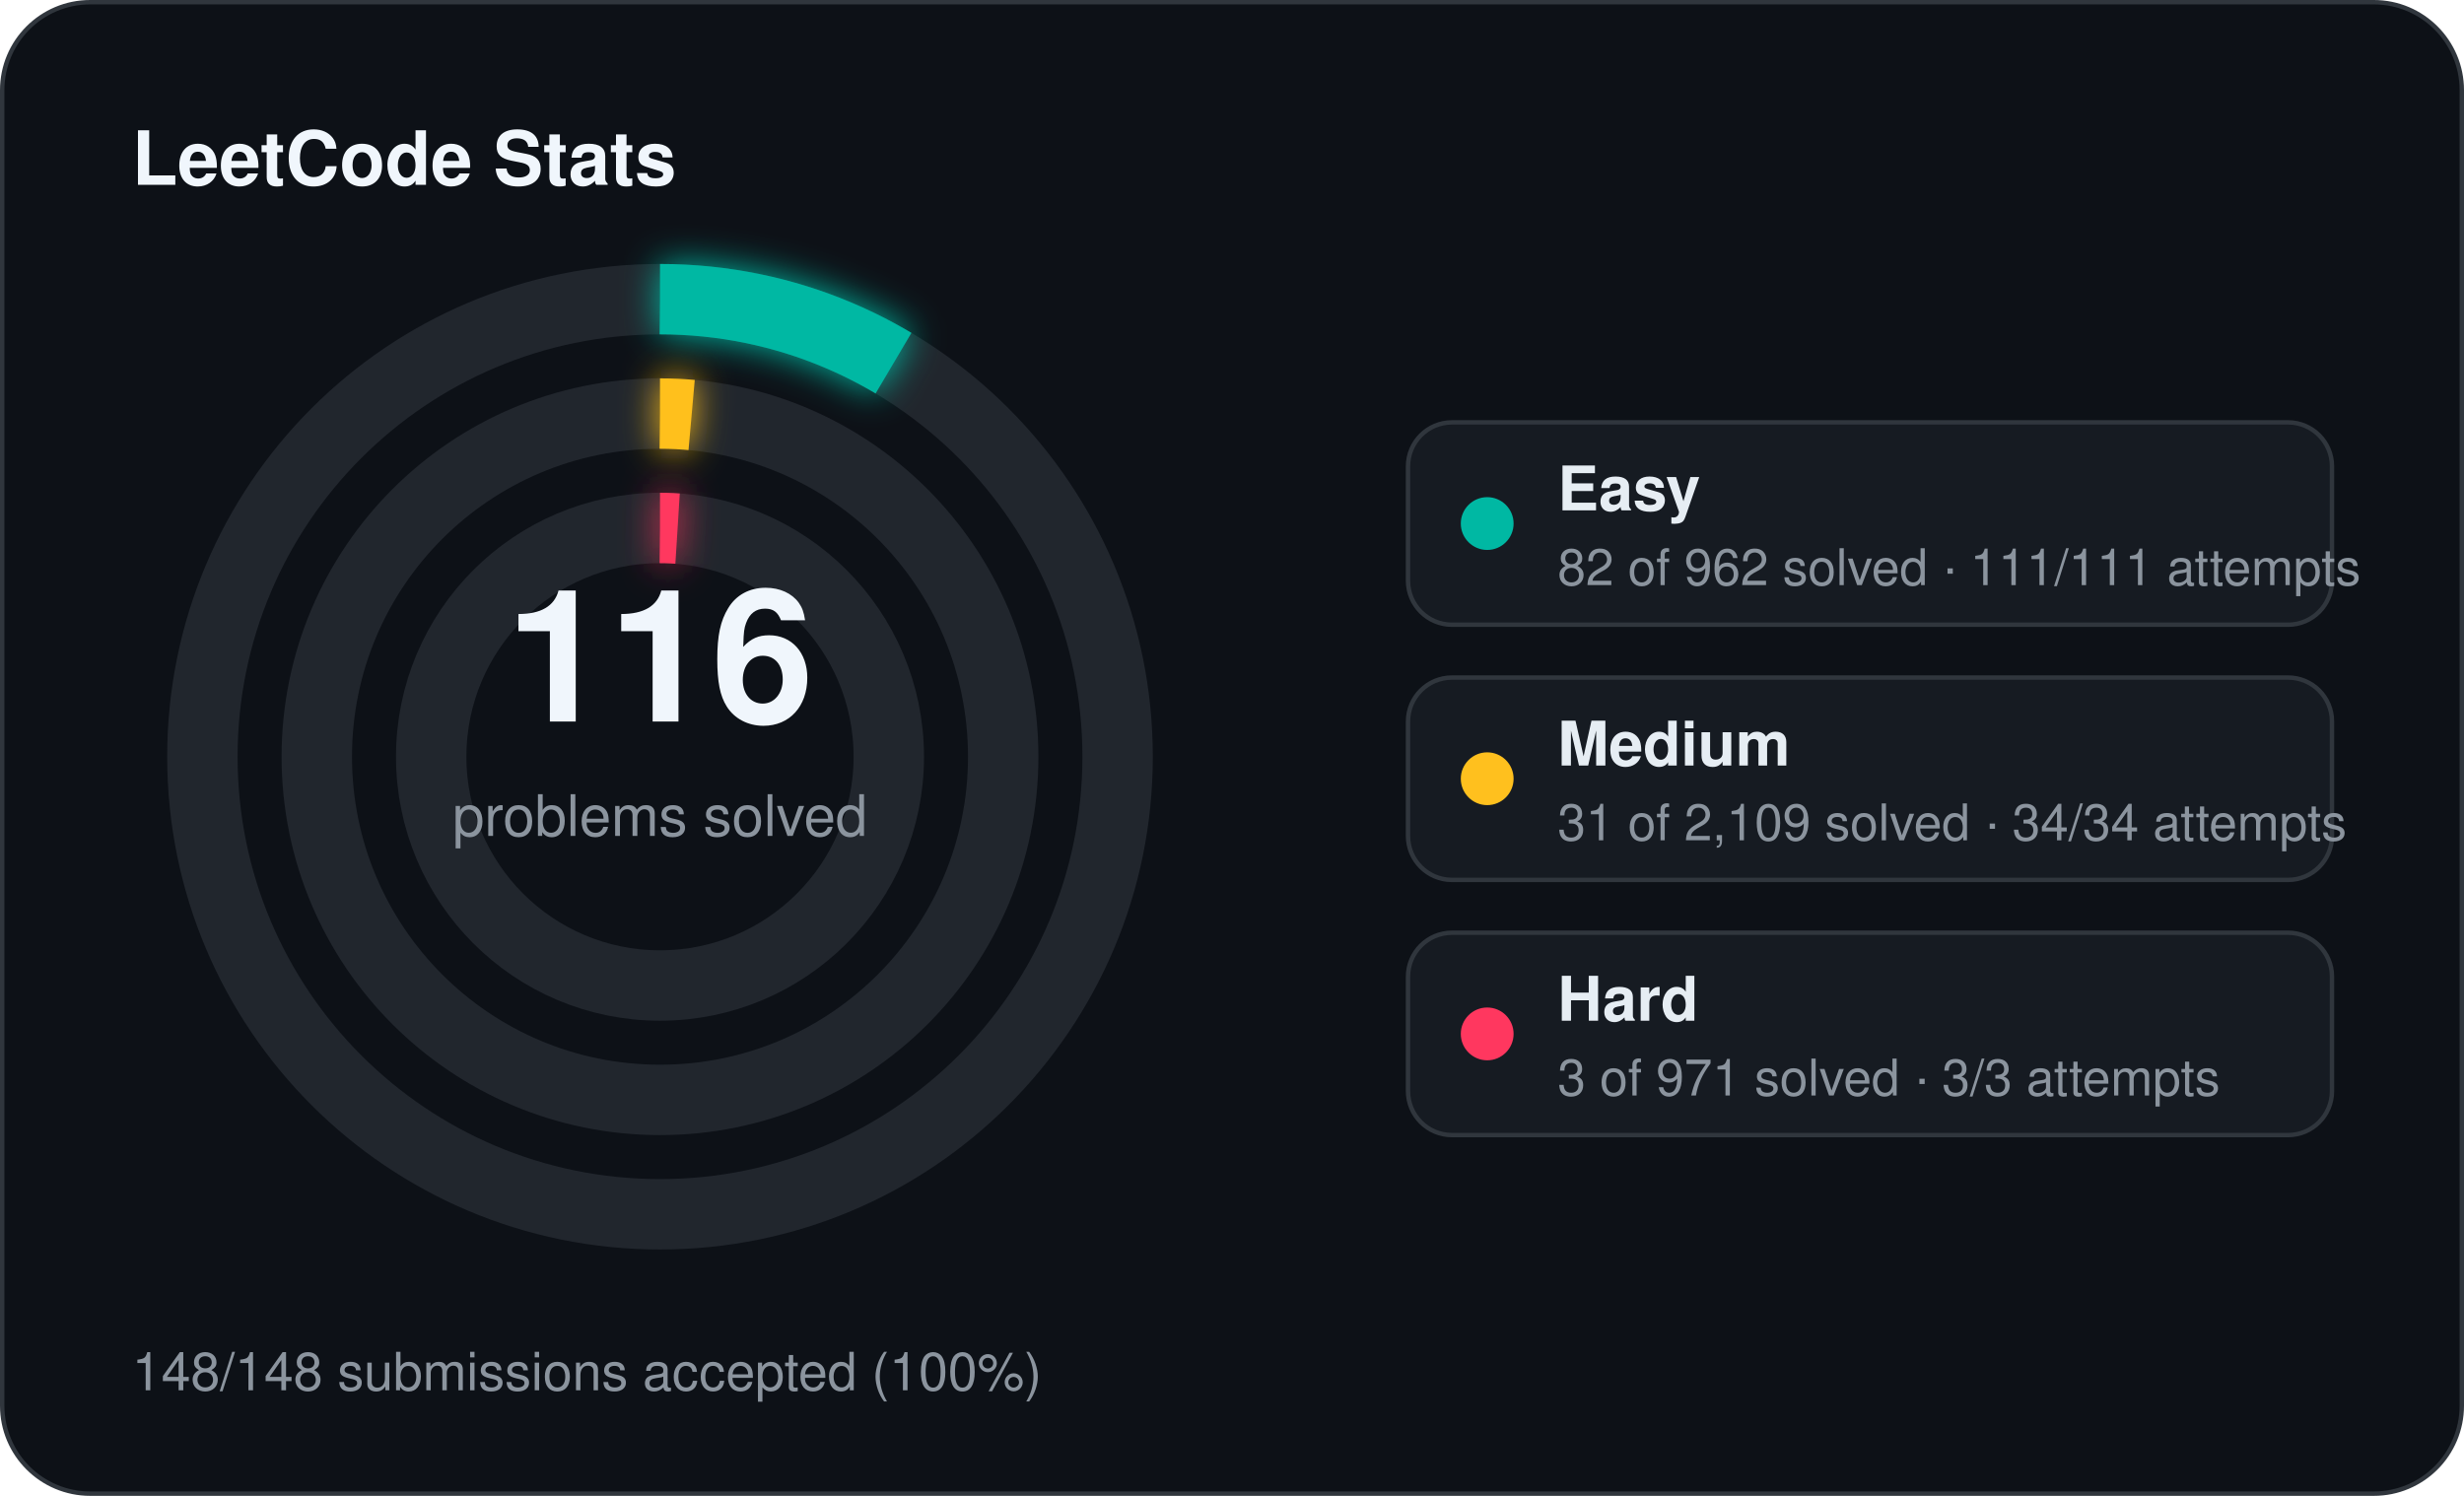
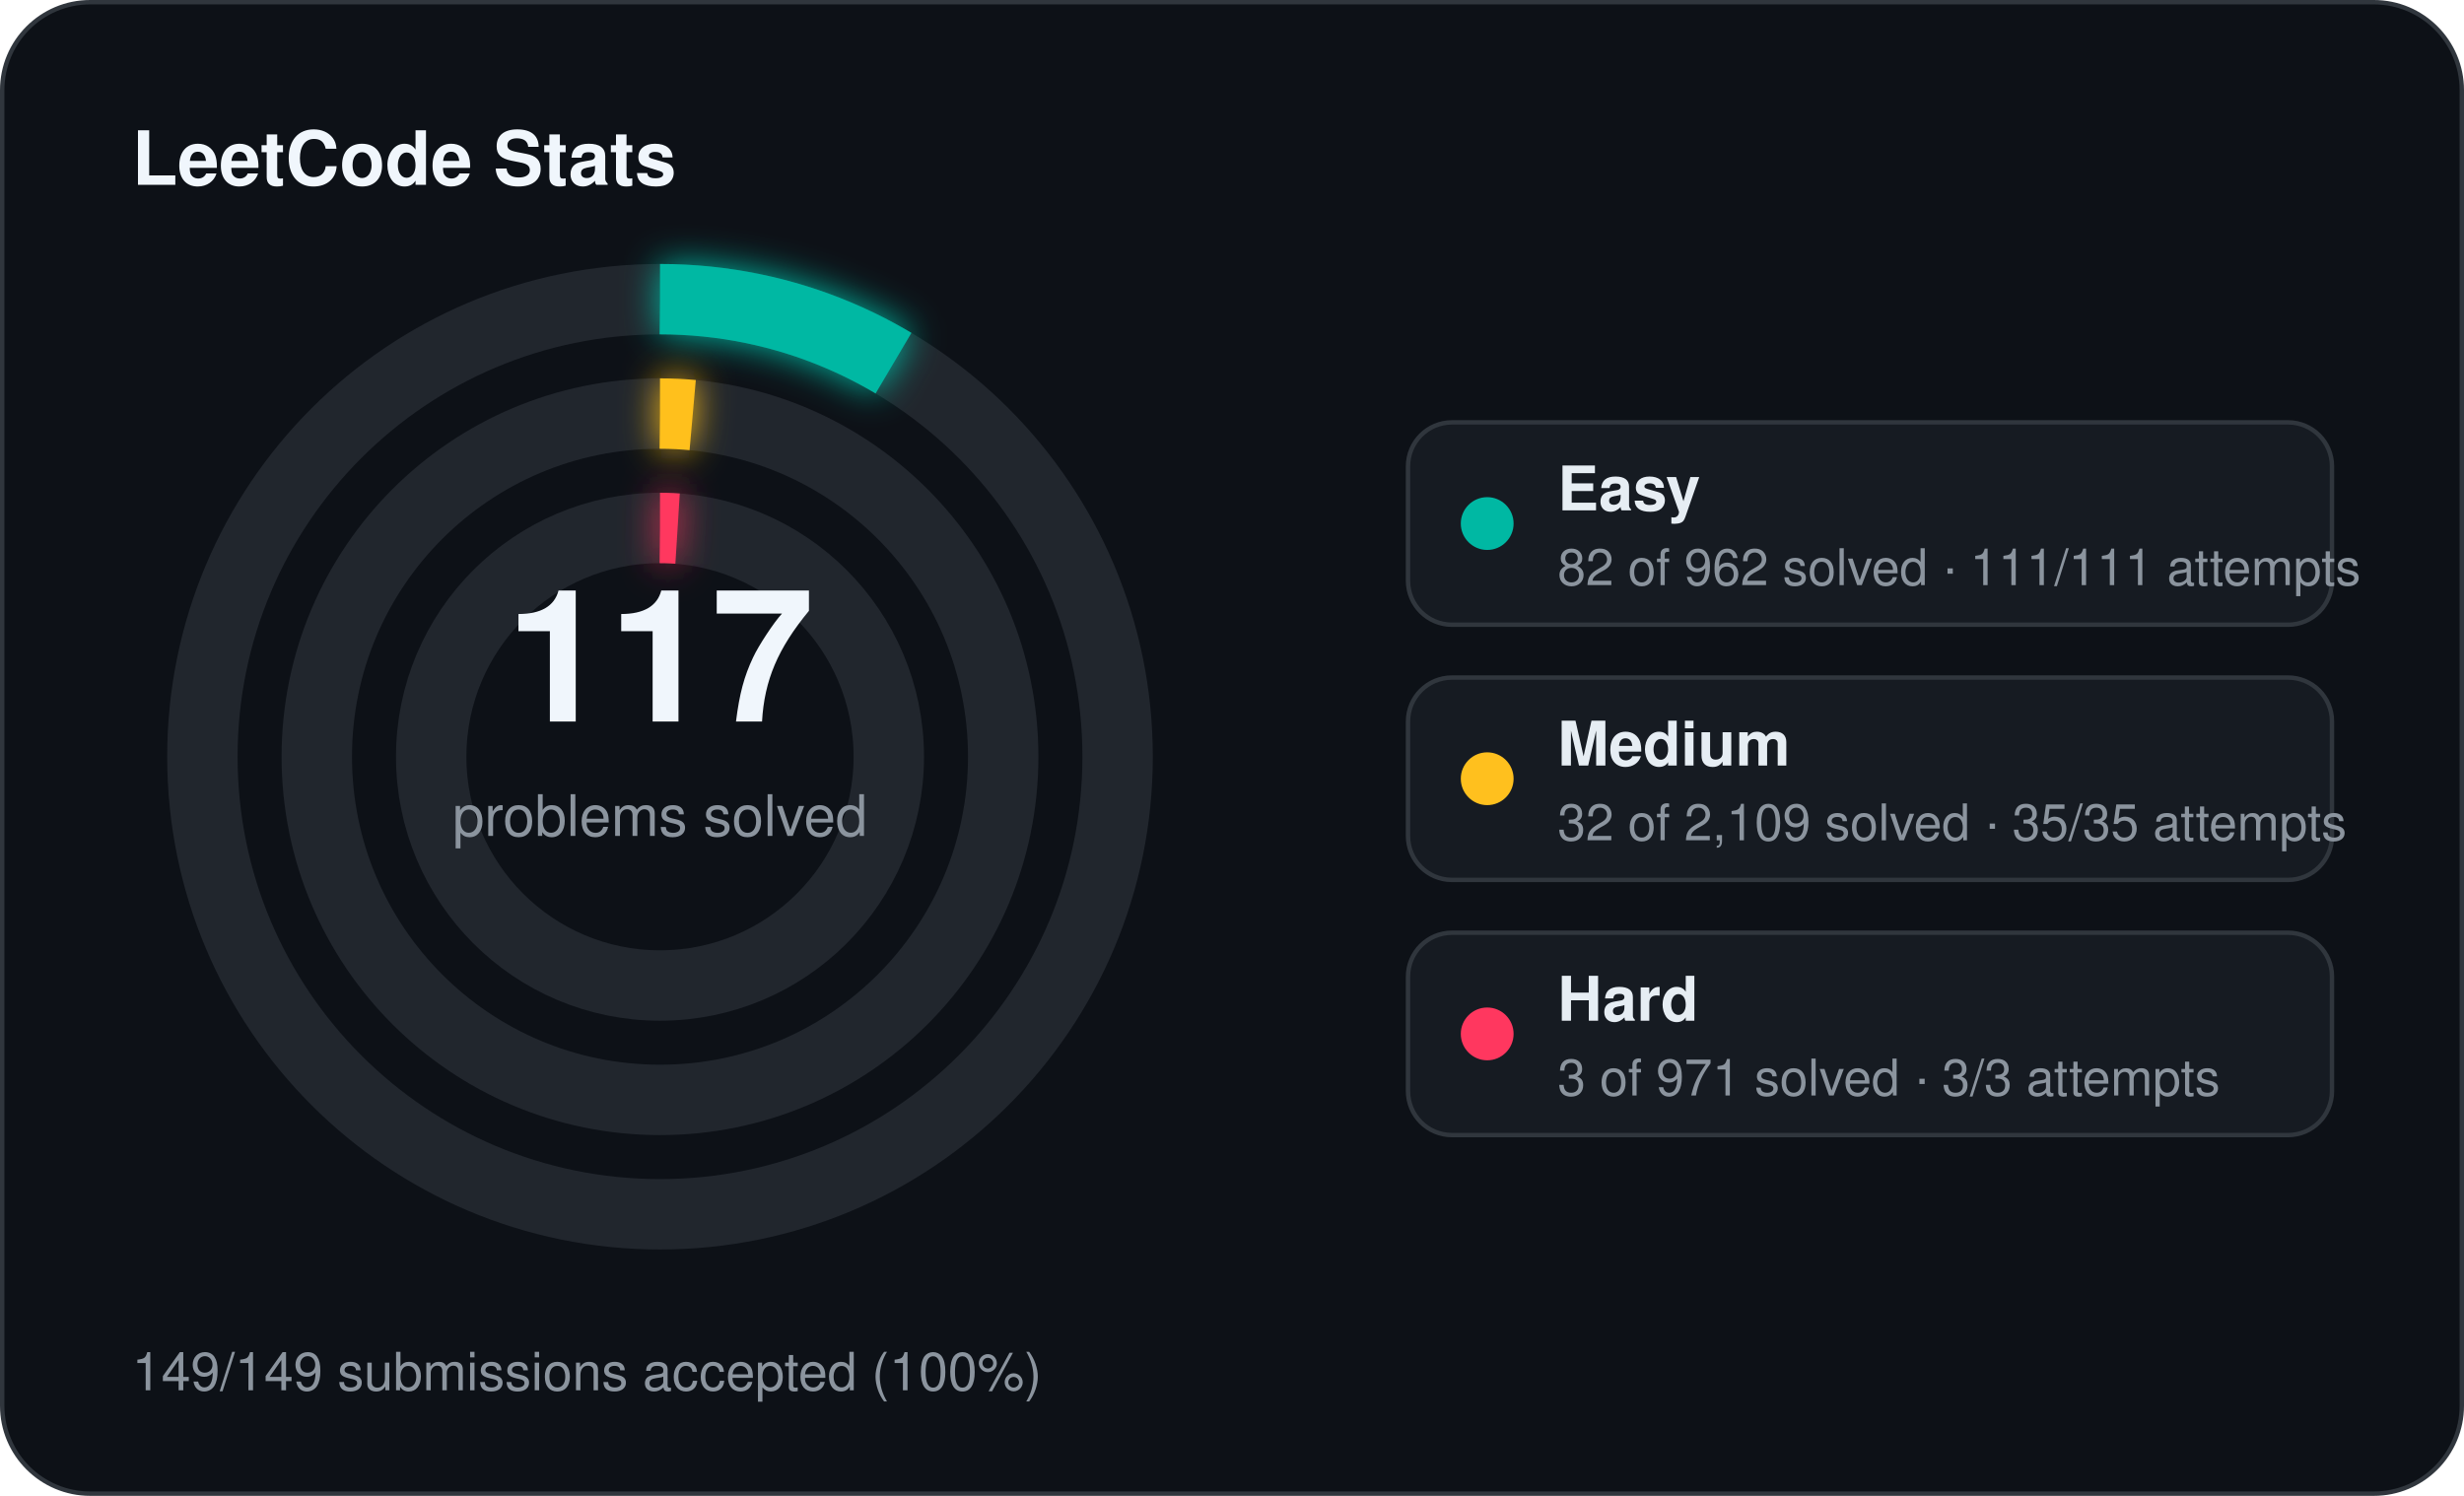
<svg xmlns="http://www.w3.org/2000/svg" width="560" height="340" viewBox="0 0 560 340">
  <defs>
    <filter id="stats-glow" x="-60%" y="-60%" width="220%" height="220%">
      <feGaussianBlur stdDeviation="4" result="blur" />
      <feMerge>
        <feMergeNode in="blur" />
        <feMergeNode in="SourceGraphic" />
      </feMerge>
    </filter>
  </defs>
  <rect x="0.5" y="0.5" width="559" height="339" rx="20" fill="#0d1117" stroke="#30363d" stroke-width="1" />
  <text x="30" y="42" fill="#f0f6fc" font-family="Segoe UI, Helvetica, Arial, sans-serif" font-size="17" font-weight="700">LeetCode Stats</text>
  <circle cx="150" cy="172" r="104" fill="none" stroke="#21262d" stroke-width="16" />
  <circle cx="150" cy="172" r="104" fill="none" stroke="#00b8a3" stroke-width="16" stroke-linecap="butt" stroke-dasharray="55.70 653.45" transform="rotate(-90 150 172)" filter="url(#stats-glow)" />
  <circle cx="150" cy="172" r="78" fill="none" stroke="#21262d" stroke-width="16" />
-   <circle cx="150" cy="172" r="78" fill="none" stroke="#ffc01e" stroke-width="16" stroke-linecap="butt" stroke-dasharray="7.20 490.09" transform="rotate(-90 150 172)" filter="url(#stats-glow)" />
+   <circle cx="150" cy="172" r="78" fill="none" stroke="#ffc01e" stroke-width="16" stroke-linecap="butt" stroke-dasharray="7.44 490.09" transform="rotate(-90 150 172)" filter="url(#stats-glow)" />
  <circle cx="150" cy="172" r="52" fill="none" stroke="#21262d" stroke-width="16" />
  <circle cx="150" cy="172" r="52" fill="none" stroke="#ff375f" stroke-width="16" stroke-linecap="butt" stroke-dasharray="4.00 326.73" transform="rotate(-90 150 172)" filter="url(#stats-glow)" />
-   <text x="150" y="164" text-anchor="middle" fill="#f0f6fc" font-family="Segoe UI, Helvetica, Arial, sans-serif" font-size="42" font-weight="700">116</text>
+   <text x="150" y="164" text-anchor="middle" fill="#f0f6fc" font-family="Segoe UI, Helvetica, Arial, sans-serif" font-size="42" font-weight="700">117</text>
  <text x="150" y="190" text-anchor="middle" fill="#8b949e" font-family="Segoe UI, Helvetica, Arial, sans-serif" font-size="13">problems solved</text>
  <rect x="320" y="96" width="210" height="46" rx="10" fill="#161b22" stroke="#30363d" stroke-width="1" />
  <circle cx="338" cy="119" r="6" fill="#00b8a3" />
  <text x="354" y="116" fill="#e6edf3" font-family="Segoe UI, Helvetica, Arial, sans-serif" font-size="14" font-weight="600">Easy</text>
  <text x="354" y="133" fill="#8b949e" font-family="Segoe UI, Helvetica, Arial, sans-serif" font-size="11.5">82 of 962 solved · 111/111 attempts</text>
  <rect x="320" y="154" width="210" height="46" rx="10" fill="#161b22" stroke="#30363d" stroke-width="1" />
  <circle cx="338" cy="177" r="6" fill="#ffc01e" />
  <text x="354" y="174" fill="#e6edf3" font-family="Segoe UI, Helvetica, Arial, sans-serif" font-size="14" font-weight="600">Medium</text>
-   <text x="354" y="191" fill="#8b949e" font-family="Segoe UI, Helvetica, Arial, sans-serif" font-size="11.5">31 of 2,109 solved · 34/34 attempts</text>
+   <text x="354" y="191" fill="#8b949e" font-family="Segoe UI, Helvetica, Arial, sans-serif" font-size="11.5">32 of 2,109 solved · 35/35 attempts</text>
  <rect x="320" y="212" width="210" height="46" rx="10" fill="#161b22" stroke="#30363d" stroke-width="1" />
  <circle cx="338" cy="235" r="6" fill="#ff375f" />
  <text x="354" y="232" fill="#e6edf3" font-family="Segoe UI, Helvetica, Arial, sans-serif" font-size="14" font-weight="600">Hard</text>
  <text x="354" y="249" fill="#8b949e" font-family="Segoe UI, Helvetica, Arial, sans-serif" font-size="11.5">3 of 971 solved · 3/3 attempts</text>
-   <text x="30" y="316" fill="#8b949e" font-family="Segoe UI, Helvetica, Arial, sans-serif" font-size="12">148/148 submissions accepted (100%)</text>
+   <text x="30" y="316" fill="#8b949e" font-family="Segoe UI, Helvetica, Arial, sans-serif" font-size="12">149/149 submissions accepted (100%)</text>
</svg>
